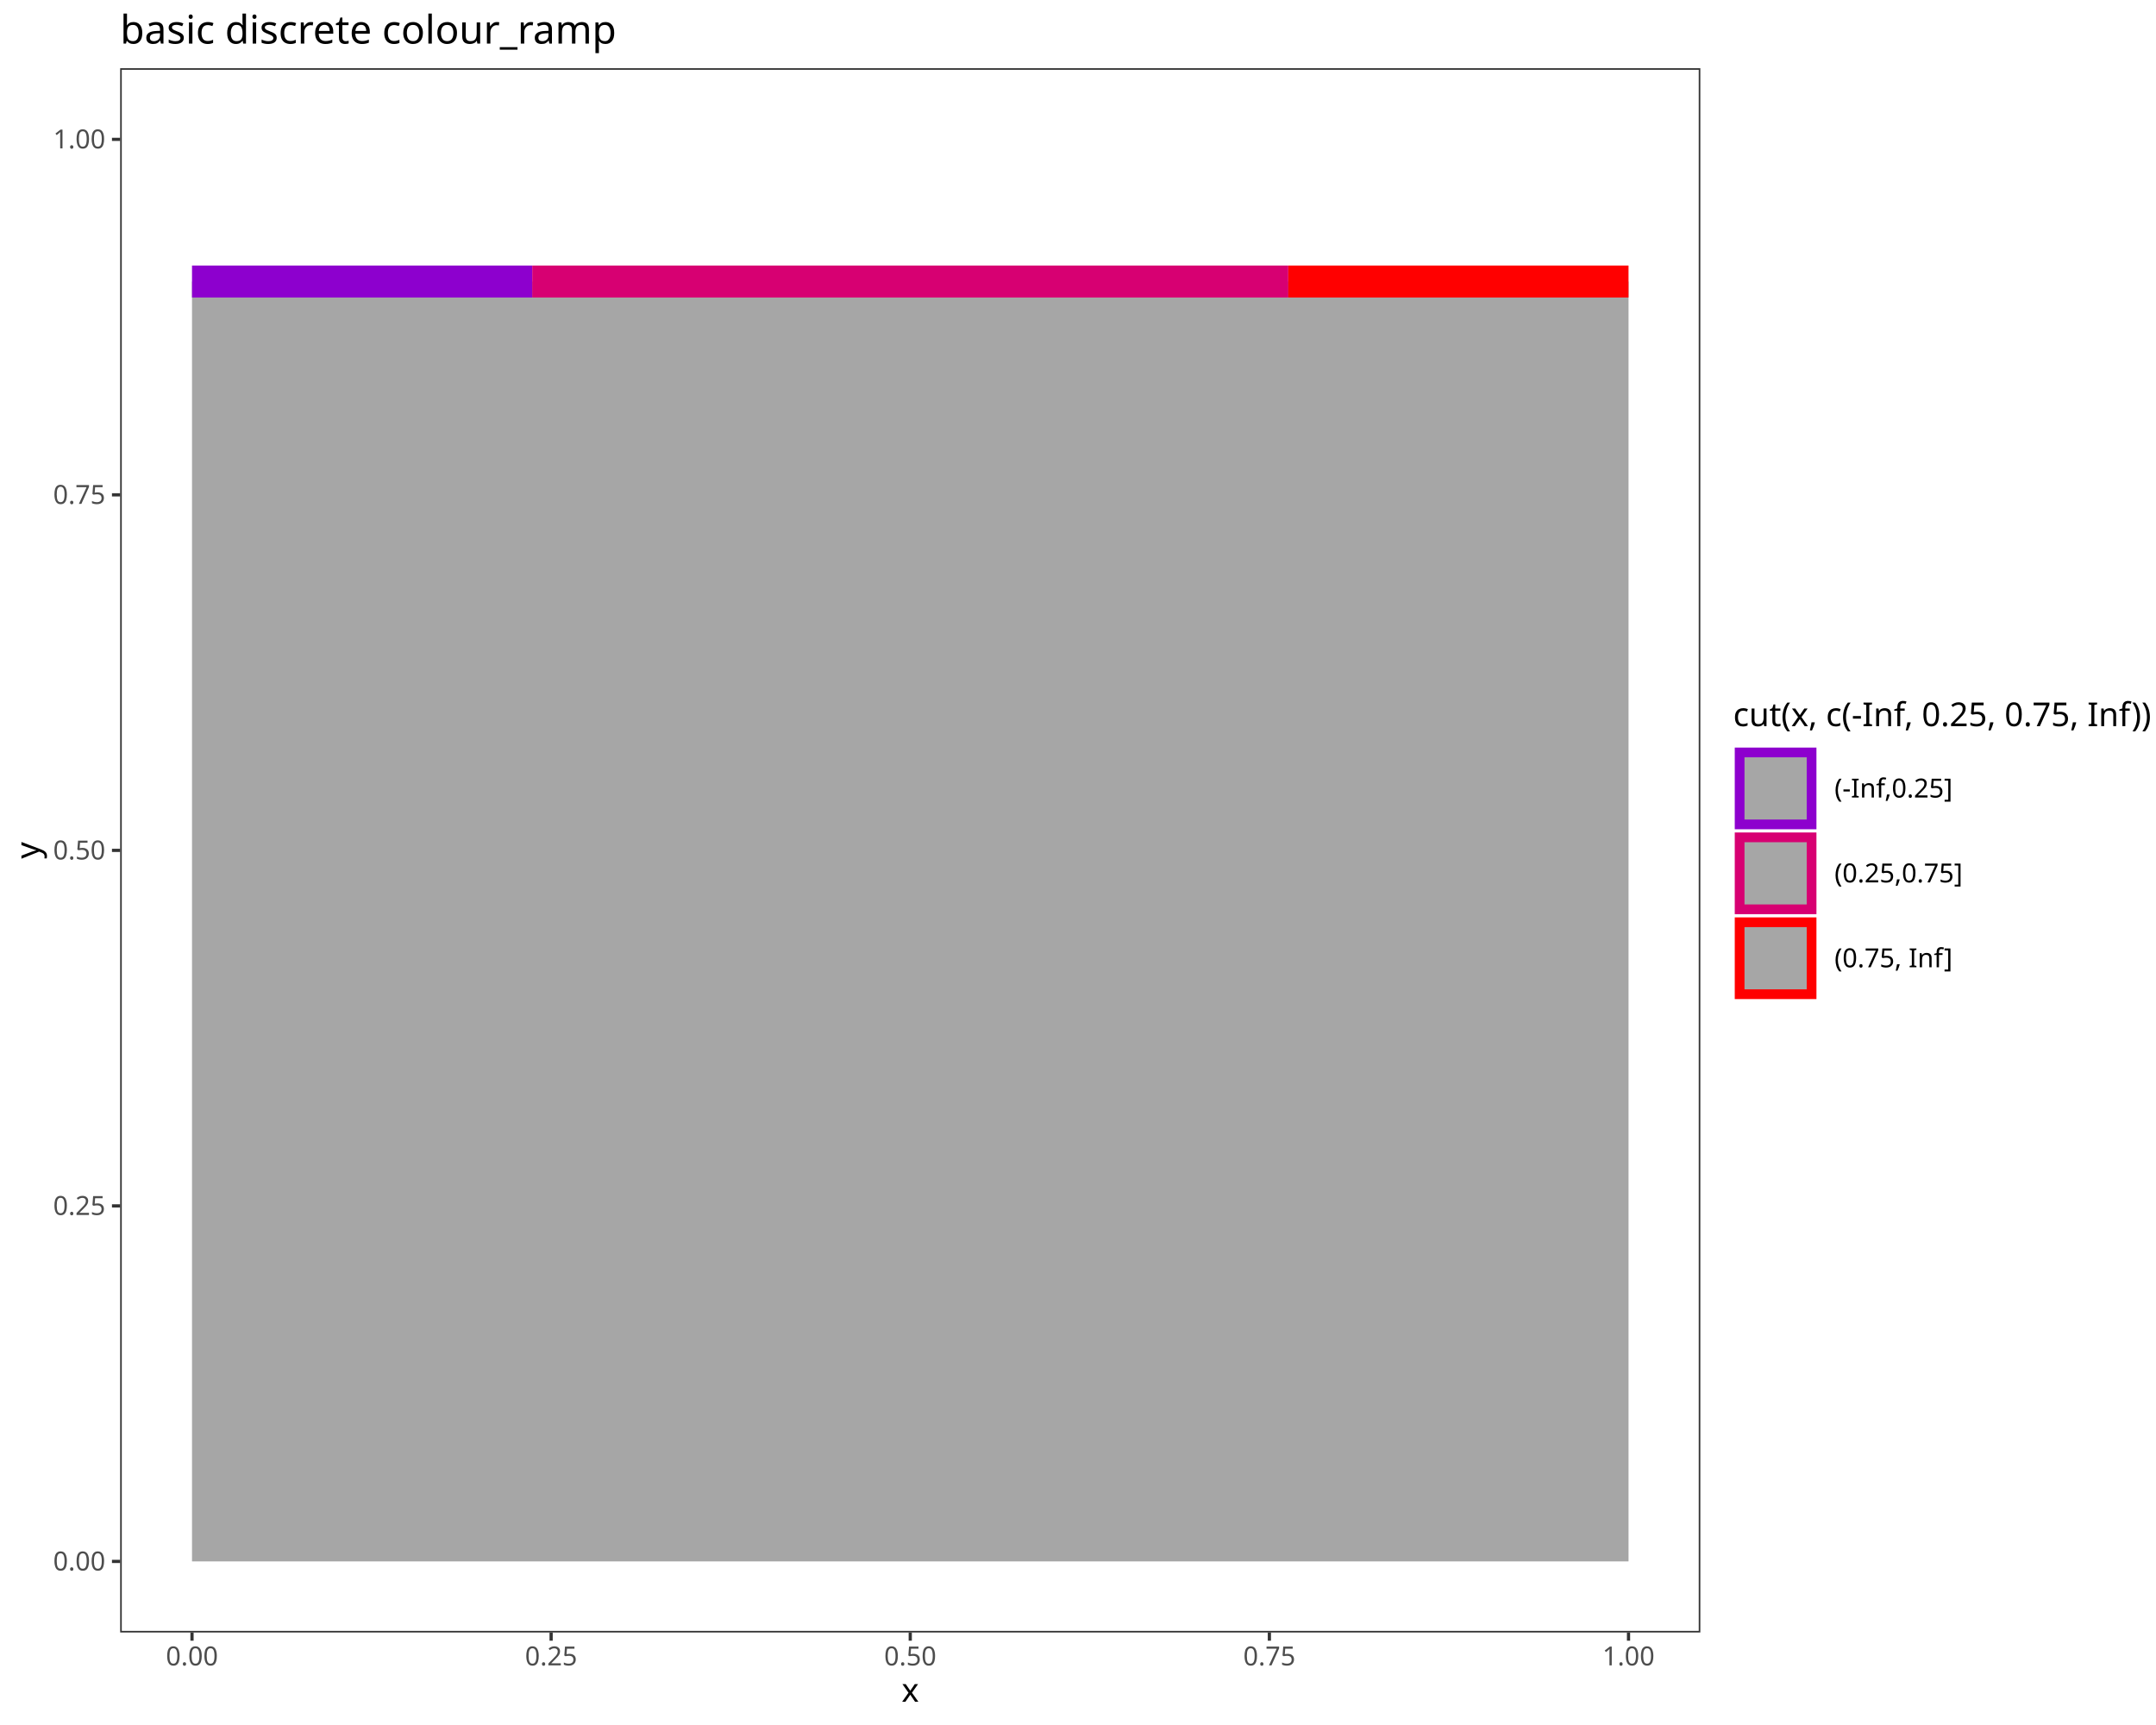
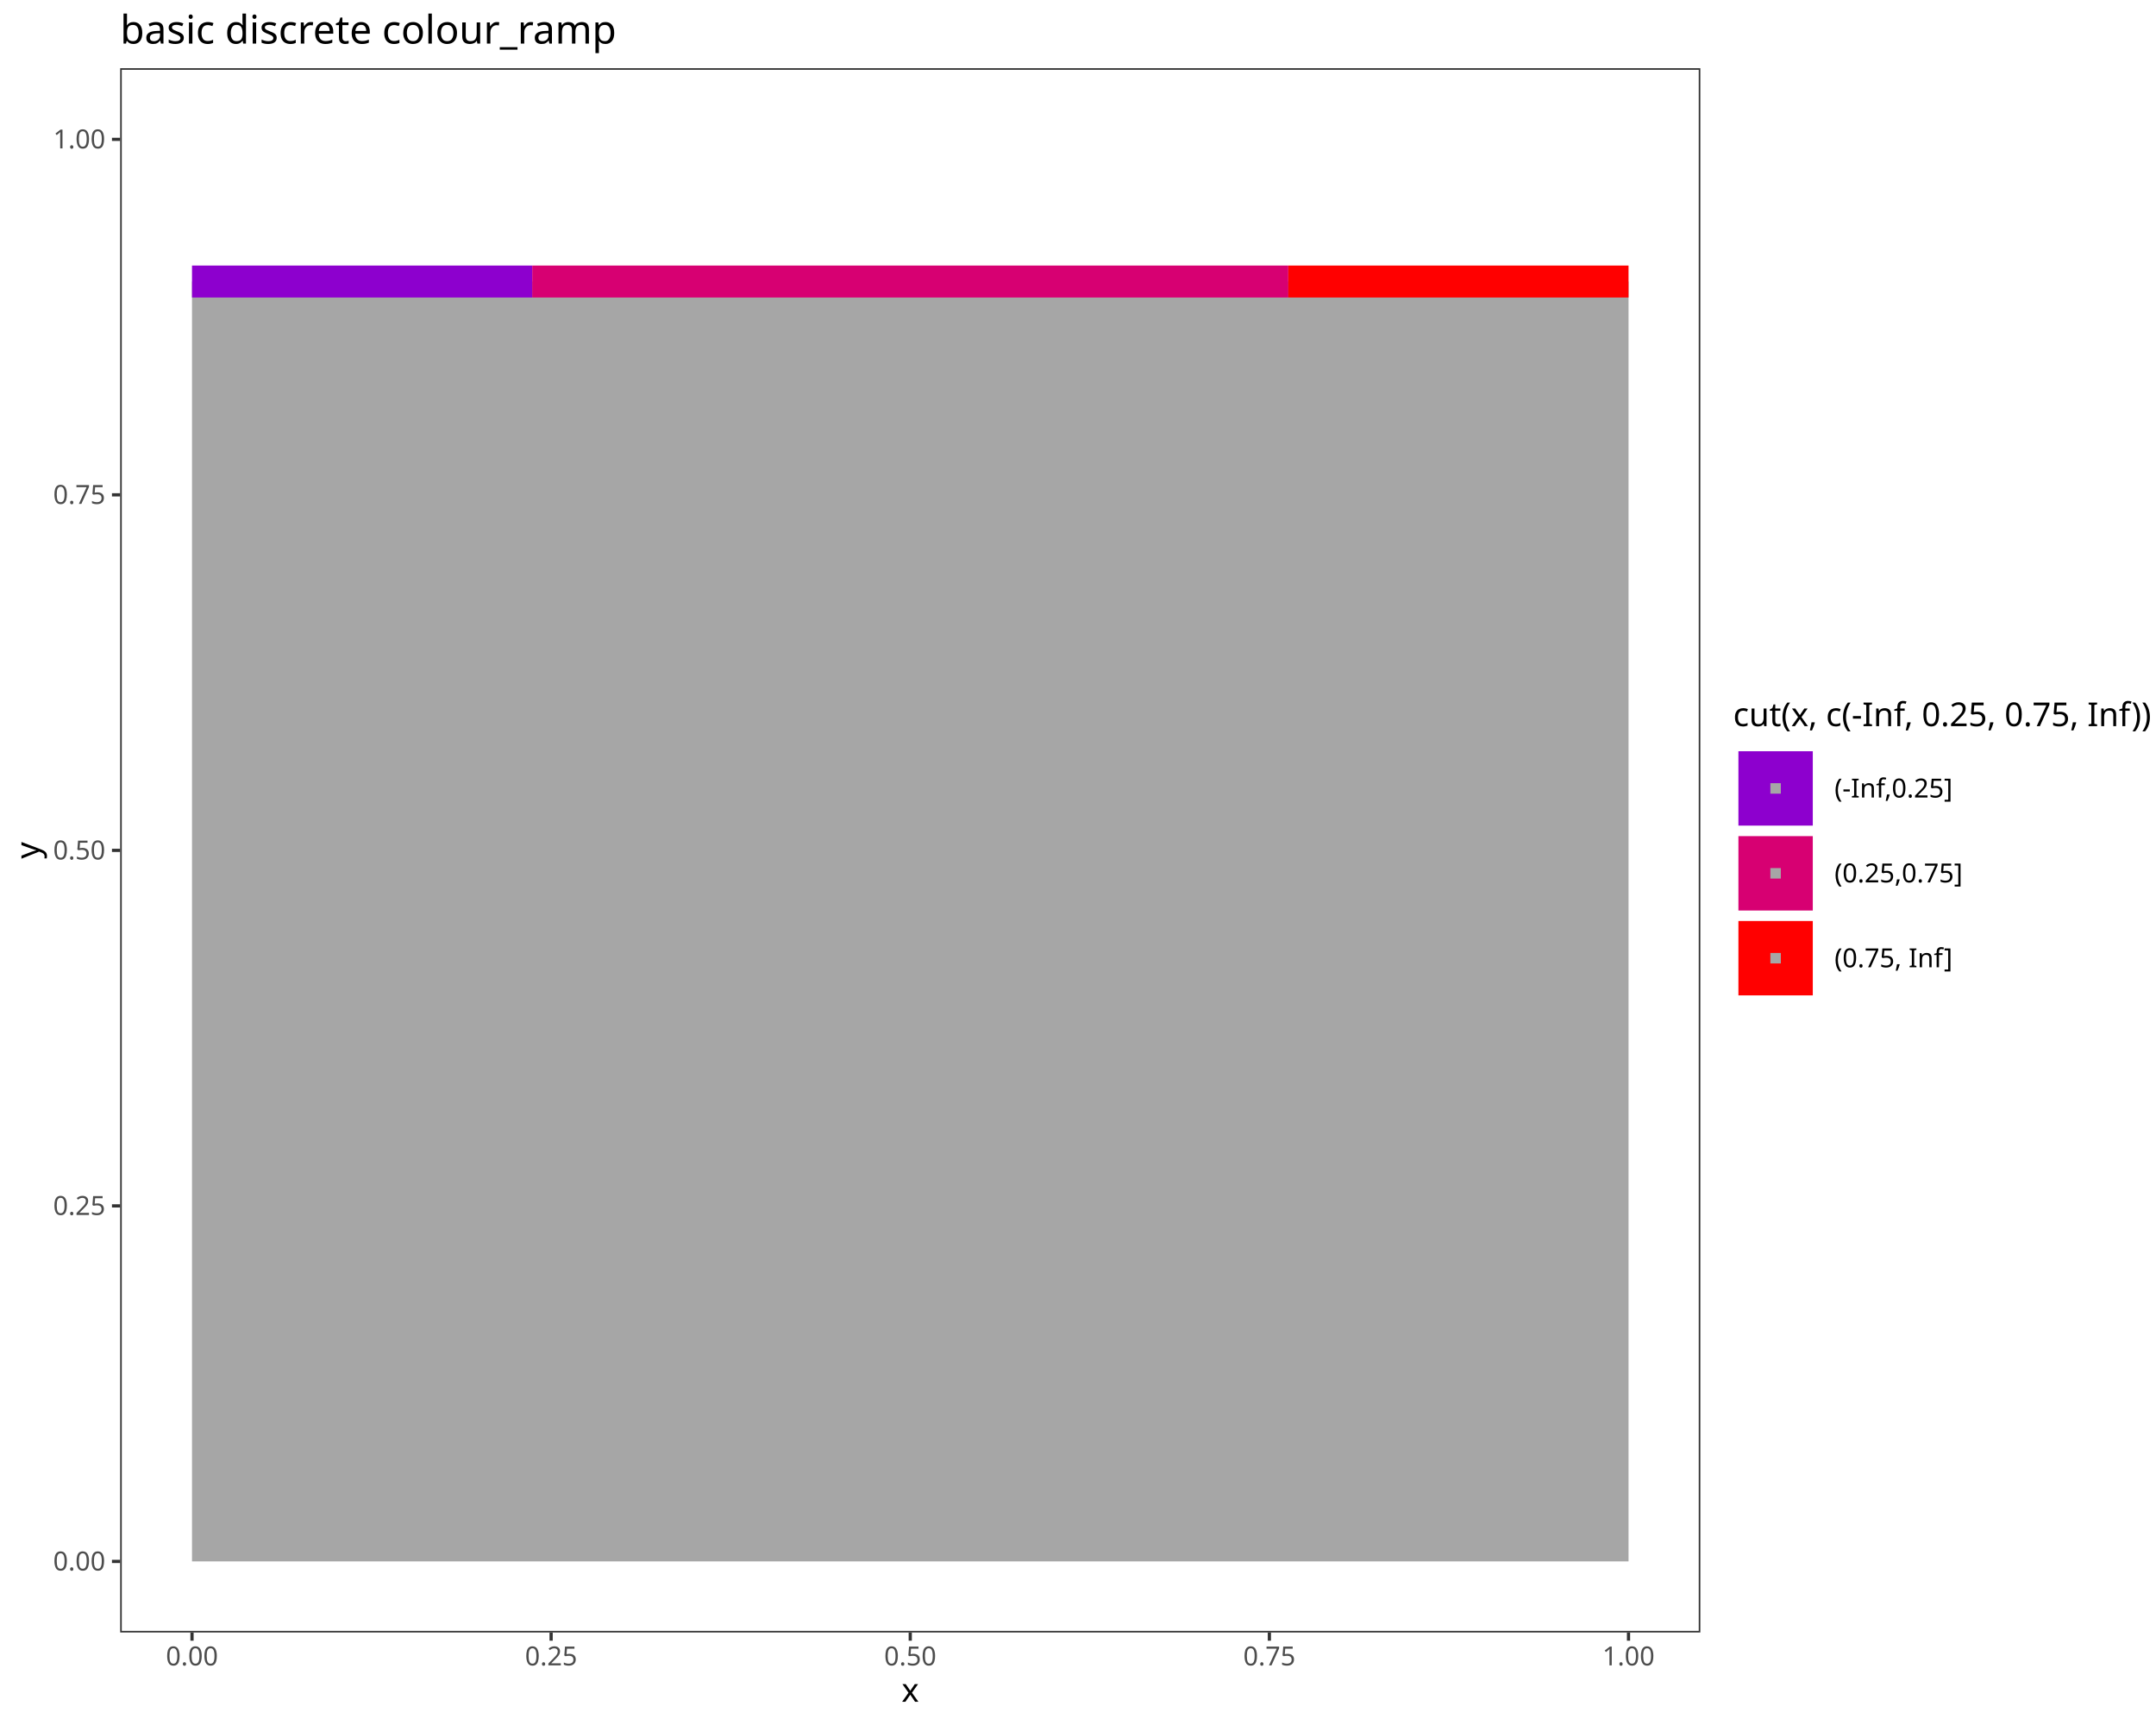
<svg xmlns="http://www.w3.org/2000/svg" class="svglite" data-engine-version="2.0" width="720.00pt" height="576.00pt" viewBox="0 0 720.00 576.00">
  <defs>
    <style type="text/css">
    .svglite line, .svglite polyline, .svglite polygon, .svglite path, .svglite rect, .svglite circle {
      fill: none;
      stroke: #000000;
      stroke-linecap: round;
      stroke-linejoin: round;
      stroke-miterlimit: 10.00;
    }
  </style>
  </defs>
  <rect width="100%" height="100%" style="stroke: none; fill: #FFFFFF;" />
  <defs>
    <clipPath id="cpMC4wMHw3MjAuMDB8MC4wMHw1NzYuMDA=">
      <rect x="0.00" y="0.00" width="720.00" height="576.00" />
    </clipPath>
  </defs>
  <g clip-path="url(#cpMC4wMHw3MjAuMDB8MC4wMHw1NzYuMDA=)">
    <rect x="0.00" y="0.00" width="720.00" height="576.00" style="stroke-width: 1.07; stroke: #FFFFFF; fill: #FFFFFF;" />
  </g>
  <defs>
    <clipPath id="cpNDAuMTN8NTY3LjgzfDIyLjc4fDU0NS4xMQ==">
      <rect x="40.13" y="22.78" width="527.70" height="522.33" />
    </clipPath>
  </defs>
  <g clip-path="url(#cpNDAuMTN8NTY3LjgzfDIyLjc4fDU0NS4xMQ==)">
    <rect x="40.13" y="22.78" width="527.70" height="522.33" style="stroke-width: 1.07; stroke: none; fill: #FFFFFF;" />
    <polygon points="64.12,94.01 89.37,94.01 114.62,94.01 139.87,94.01 165.11,94.01 190.36,94.01 215.61,94.01 240.86,94.01 266.11,94.01 291.36,94.01 316.61,94.01 341.86,94.01 367.10,94.01 392.35,94.01 417.60,94.01 442.85,94.01 468.10,94.01 493.35,94.01 518.60,94.01 543.85,94.01 543.85,521.37 518.60,521.37 493.35,521.37 468.10,521.37 442.85,521.37 417.60,521.37 392.35,521.37 367.10,521.37 341.86,521.37 316.61,521.37 291.36,521.37 266.11,521.37 240.86,521.37 215.61,521.37 190.36,521.37 165.11,521.37 139.87,521.37 114.62,521.37 89.37,521.37 64.12,521.37 " style="stroke-width: 10.67; stroke: none; fill: #A6A6A6;" />
    <polyline points="64.12,94.01 89.37,94.01 114.62,94.01 139.87,94.01 165.11,94.01 177.74,94.01 " style="stroke-width: 10.67; stroke: #8D00CE; stroke-linecap: butt; stroke-linejoin: bevel;" />
    <polyline points="177.74,94.01 190.36,94.01 215.61,94.01 240.86,94.01 266.11,94.01 291.36,94.01 316.61,94.01 341.86,94.01 367.10,94.01 392.35,94.01 417.60,94.01 430.23,94.01 " style="stroke-width: 10.67; stroke: #D70072; stroke-linecap: butt; stroke-linejoin: bevel;" />
    <polyline points="430.23,94.01 442.85,94.01 468.10,94.01 493.35,94.01 518.60,94.01 543.85,94.01 " style="stroke-width: 10.67; stroke: #FF0000; stroke-linecap: butt; stroke-linejoin: bevel;" />
    <rect x="40.13" y="22.78" width="527.70" height="522.33" style="stroke-width: 1.07; stroke: #333333;" />
  </g>
  <g clip-path="url(#cpMC4wMHw3MjAuMDB8MC4wMHw1NzYuMDA=)">
    <text x="35.20" y="524.40" text-anchor="end" style="font-size: 8.80px; fill: #4D4D4D; font-family: sans;" textLength="17.13px" lengthAdjust="spacingAndGlyphs">0.00</text>
    <text x="35.20" y="405.69" text-anchor="end" style="font-size: 8.80px; fill: #4D4D4D; font-family: sans;" textLength="17.13px" lengthAdjust="spacingAndGlyphs">0.25</text>
    <text x="35.20" y="286.98" text-anchor="end" style="font-size: 8.80px; fill: #4D4D4D; font-family: sans;" textLength="17.13px" lengthAdjust="spacingAndGlyphs">0.50</text>
    <text x="35.20" y="168.26" text-anchor="end" style="font-size: 8.80px; fill: #4D4D4D; font-family: sans;" textLength="17.13px" lengthAdjust="spacingAndGlyphs">0.75</text>
    <text x="35.20" y="49.55" text-anchor="end" style="font-size: 8.80px; fill: #4D4D4D; font-family: sans;" textLength="17.13px" lengthAdjust="spacingAndGlyphs">1.00</text>
    <polyline points="37.39,521.37 40.13,521.37 " style="stroke-width: 1.07; stroke: #333333; stroke-linecap: butt;" />
    <polyline points="37.39,402.66 40.13,402.66 " style="stroke-width: 1.07; stroke: #333333; stroke-linecap: butt;" />
    <polyline points="37.39,283.95 40.13,283.95 " style="stroke-width: 1.07; stroke: #333333; stroke-linecap: butt;" />
    <polyline points="37.39,165.24 40.13,165.24 " style="stroke-width: 1.07; stroke: #333333; stroke-linecap: butt;" />
    <polyline points="37.39,46.53 40.13,46.53 " style="stroke-width: 1.07; stroke: #333333; stroke-linecap: butt;" />
    <polyline points="64.12,547.85 64.12,545.11 " style="stroke-width: 1.07; stroke: #333333; stroke-linecap: butt;" />
    <polyline points="184.05,547.85 184.05,545.11 " style="stroke-width: 1.07; stroke: #333333; stroke-linecap: butt;" />
    <polyline points="303.98,547.85 303.98,545.11 " style="stroke-width: 1.07; stroke: #333333; stroke-linecap: butt;" />
    <polyline points="423.91,547.85 423.91,545.11 " style="stroke-width: 1.07; stroke: #333333; stroke-linecap: butt;" />
    <polyline points="543.85,547.85 543.85,545.11 " style="stroke-width: 1.07; stroke: #333333; stroke-linecap: butt;" />
    <text x="64.12" y="556.10" text-anchor="middle" style="font-size: 8.80px; fill: #4D4D4D; font-family: sans;" textLength="17.13px" lengthAdjust="spacingAndGlyphs">0.00</text>
    <text x="184.05" y="556.10" text-anchor="middle" style="font-size: 8.80px; fill: #4D4D4D; font-family: sans;" textLength="17.13px" lengthAdjust="spacingAndGlyphs">0.25</text>
    <text x="303.98" y="556.10" text-anchor="middle" style="font-size: 8.80px; fill: #4D4D4D; font-family: sans;" textLength="17.13px" lengthAdjust="spacingAndGlyphs">0.50</text>
    <text x="423.91" y="556.10" text-anchor="middle" style="font-size: 8.80px; fill: #4D4D4D; font-family: sans;" textLength="17.13px" lengthAdjust="spacingAndGlyphs">0.75</text>
    <text x="543.85" y="556.10" text-anchor="middle" style="font-size: 8.80px; fill: #4D4D4D; font-family: sans;" textLength="17.13px" lengthAdjust="spacingAndGlyphs">1.00</text>
    <text x="303.98" y="568.24" text-anchor="middle" style="font-size: 11.00px; font-family: sans;" textLength="5.50px" lengthAdjust="spacingAndGlyphs">x</text>
    <text transform="translate(13.05,283.95) rotate(-90)" text-anchor="middle" style="font-size: 11.00px; font-family: sans;" textLength="5.50px" lengthAdjust="spacingAndGlyphs">y</text>
    <rect x="578.79" y="233.76" width="135.73" height="100.37" style="stroke-width: 1.07; stroke: none; fill: #FFFFFF;" />
    <text x="578.79" y="242.47" style="font-size: 11.00px; font-family: sans;" textLength="135.73px" lengthAdjust="spacingAndGlyphs">cut(x, c(-Inf, 0.25, 0.75, Inf))</text>
    <rect x="578.79" y="249.09" width="28.35" height="28.35" style="stroke-width: 1.07; stroke: none; fill: #FFFFFF;" />
-     <rect x="580.95" y="251.25" width="24.03" height="24.03" style="stroke-width: 3.25; stroke: #8D00CE; stroke-linecap: butt; stroke-linejoin: miter; fill: #A6A6A6;" />
+     <rect x="585.88" y="256.18" width="14.17" height="14.17" style="stroke-width: 10.67; stroke: #8D00CE; stroke-linecap: butt; stroke-linejoin: miter; fill: #A6A6A6;" />
    <rect x="578.79" y="277.44" width="28.35" height="28.35" style="stroke-width: 1.07; stroke: none; fill: #FFFFFF;" />
-     <rect x="580.95" y="279.60" width="24.03" height="24.03" style="stroke-width: 3.25; stroke: #D70072; stroke-linecap: butt; stroke-linejoin: miter; fill: #A6A6A6;" />
+     <rect x="585.88" y="284.53" width="14.17" height="14.17" style="stroke-width: 10.67; stroke: #D70072; stroke-linecap: butt; stroke-linejoin: miter; fill: #A6A6A6;" />
    <rect x="578.79" y="305.79" width="28.35" height="28.35" style="stroke-width: 1.07; stroke: none; fill: #FFFFFF;" />
-     <rect x="580.95" y="307.95" width="24.03" height="24.03" style="stroke-width: 3.25; stroke: #FF0000; stroke-linecap: butt; stroke-linejoin: miter; fill: #A6A6A6;" />
+     <rect x="585.88" y="312.87" width="14.17" height="14.17" style="stroke-width: 10.67; stroke: #FF0000; stroke-linecap: butt; stroke-linejoin: miter; fill: #A6A6A6;" />
    <text x="612.62" y="266.30" style="font-size: 8.80px; font-family: sans;" textLength="37.66px" lengthAdjust="spacingAndGlyphs">(-Inf,0.25]</text>
    <text x="612.62" y="294.64" style="font-size: 8.80px; font-family: sans;" textLength="42.08px" lengthAdjust="spacingAndGlyphs">(0.25,0.75]</text>
    <text x="612.62" y="322.99" style="font-size: 8.80px; font-family: sans;" textLength="37.18px" lengthAdjust="spacingAndGlyphs">(0.75, Inf]</text>
    <text x="40.13" y="14.56" style="font-size: 13.20px; font-family: sans;" textLength="157.77px" lengthAdjust="spacingAndGlyphs">basic discrete colour_ramp</text>
  </g>
</svg>
